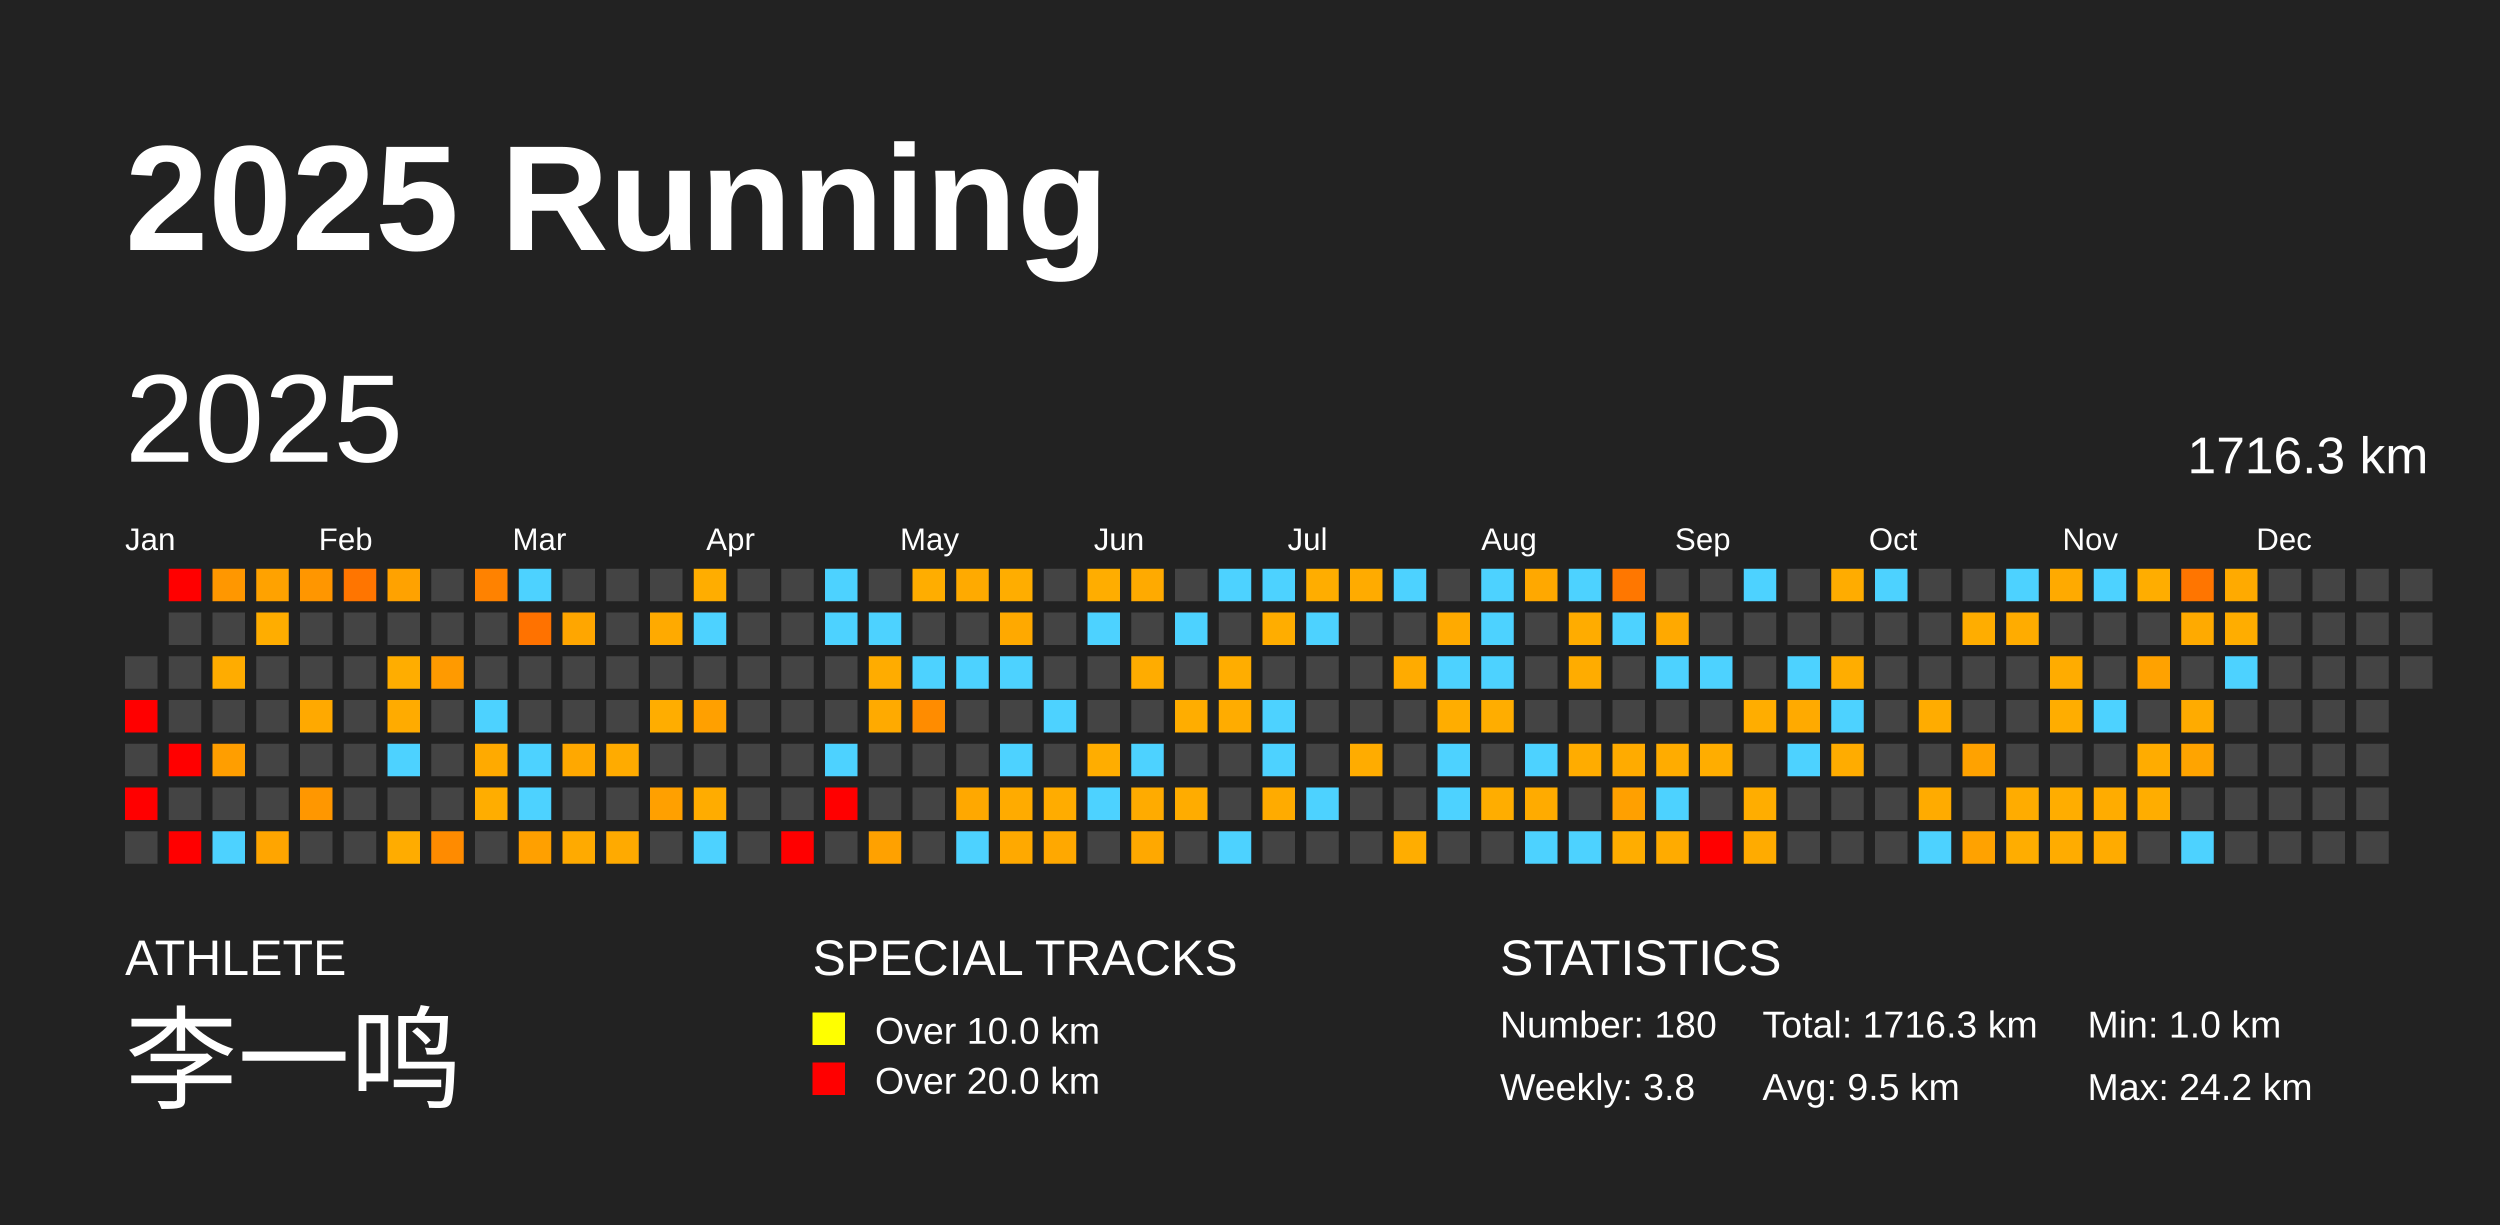
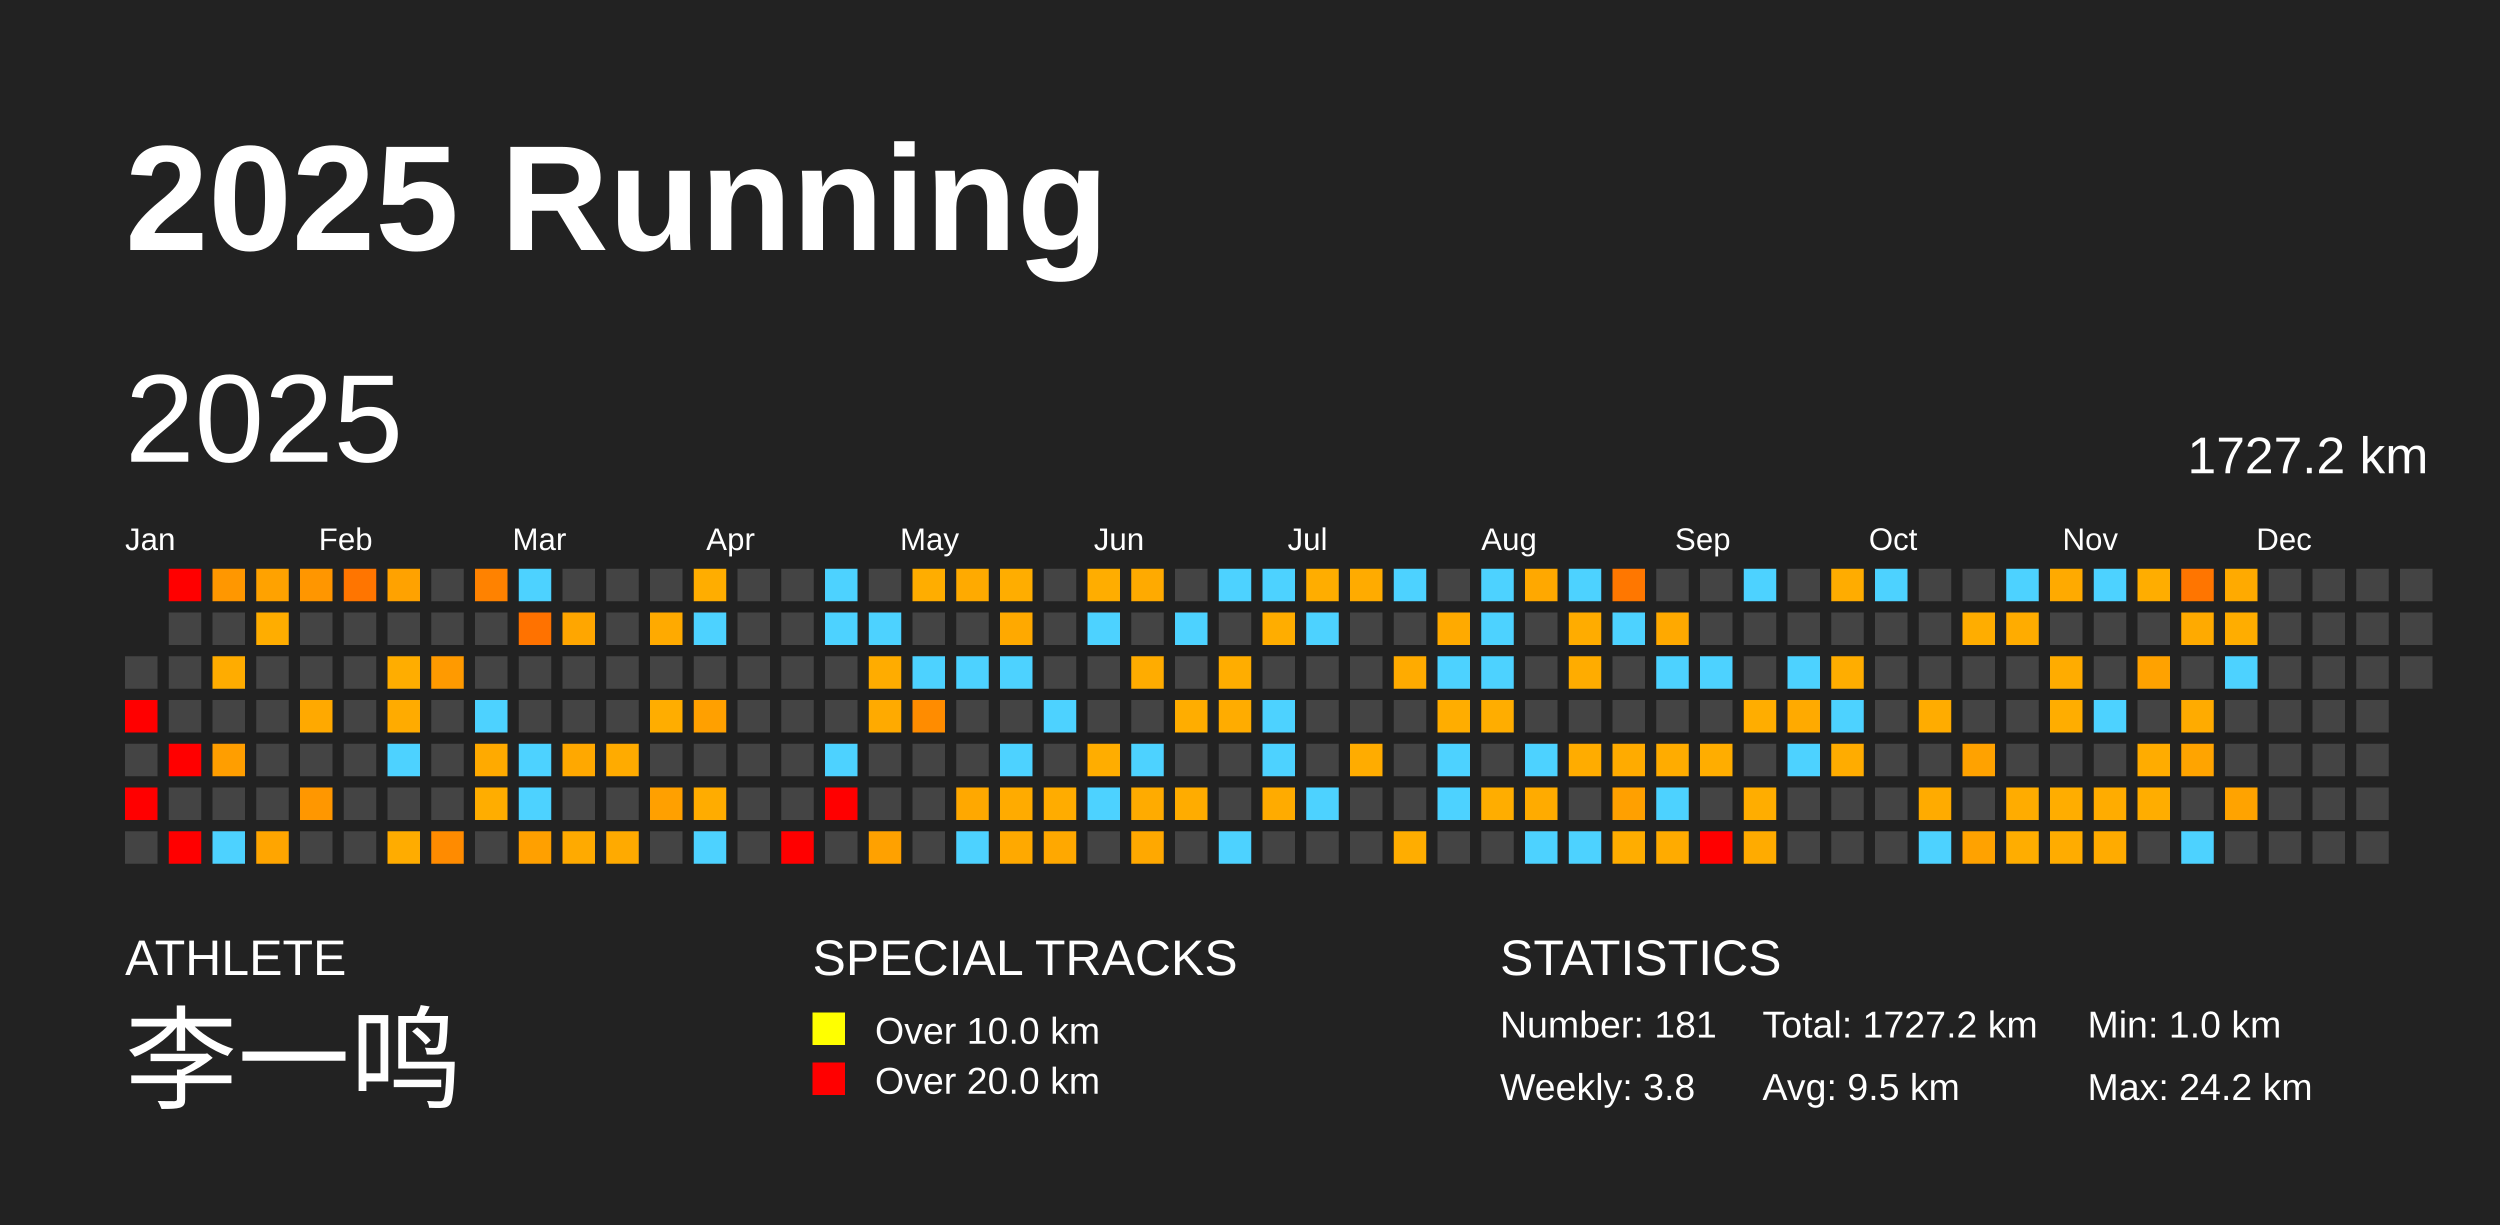
<svg xmlns="http://www.w3.org/2000/svg" baseProfile="full" height="98mm" version="1.1" viewBox="0,0,200,98" width="200mm">
  <defs />
  <rect fill="#222222" height="98" width="200" x="0" y="0" />
  <text fill="#FFFFFF" style="font-size:12px; font-family:Arial; font-weight:bold;" x="10" y="20">2025 Running</text>
  <text fill="#FFFFFF" style="font-size:4px; font-family:Arial" x="10" y="78">ATHLETE</text>
  <text fill="#FFFFFF" style="font-size:9px; font-family:Arial" x="10" y="88">李一鸣</text>
  <text fill="#FFFFFF" style="font-size:4px; font-family:Arial" x="65" y="78">SPECIAL TRACKS</text>
  <rect fill="yellow" height="2.6" width="2.6" x="65" y="81" />
  <text fill="#FFFFFF" style="font-size:3px; font-family:Arial" x="70" y="83.5">Over 10.0 km</text>
  <rect fill="red" height="2.6" width="2.6" x="65" y="85" />
  <text fill="#FFFFFF" style="font-size:3px; font-family:Arial" x="70" y="87.5">Over 20.0 km</text>
  <text fill="#FFFFFF" style="font-size:4px; font-family:Arial" x="120" y="78">STATISTICS</text>
-   <text fill="#FFFFFF" style="font-size:3px; font-family:Arial" x="120" y="83">Number: 180</text>
+   <text fill="#FFFFFF" style="font-size:3px; font-family:Arial" x="120" y="83">Number: 181</text>
  <text fill="#FFFFFF" style="font-size:3px; font-family:Arial" x="120" y="88">Weekly: 3.8</text>
-   <text fill="#FFFFFF" style="font-size:3px; font-family:Arial" x="141" y="83">Total: 1716.3 km</text>
+   <text fill="#FFFFFF" style="font-size:3px; font-family:Arial" x="141" y="83">Total: 1727.2 km</text>
  <text fill="#FFFFFF" style="font-size:3px; font-family:Arial" x="141" y="88">Avg: 9.5 km</text>
  <text fill="#FFFFFF" style="font-size:3px; font-family:Arial" x="167" y="83">Min: 1.0 km</text>
  <text fill="#FFFFFF" style="font-size:3px; font-family:Arial" x="167" y="88">Max: 24.2 km</text>
  <text dominant-baseline="hanging" fill="#FFFFFF" style="font-size:10.0px; font-family:Arial;" x="10" y="30">2025</text>
-   <text dominant-baseline="hanging" fill="#FFFFFF" style="font-size:4.125px; font-family:Arial;" x="175" y="35">1716.3 km</text>
+   <text dominant-baseline="hanging" fill="#FFFFFF" style="font-size:4.125px; font-family:Arial;" x="175" y="35">1727.2 km</text>
  <text fill="#FFFFFF" style="font-size:2.5px; font-family:Arial" x="10.0" y="44">Jan</text>
  <text fill="#FFFFFF" style="font-size:2.5px; font-family:Arial" x="25.5" y="44">Feb</text>
  <text fill="#FFFFFF" style="font-size:2.5px; font-family:Arial" x="41.0" y="44">Mar</text>
  <text fill="#FFFFFF" style="font-size:2.5px; font-family:Arial" x="56.5" y="44">Apr</text>
  <text fill="#FFFFFF" style="font-size:2.5px; font-family:Arial" x="72.0" y="44">May</text>
  <text fill="#FFFFFF" style="font-size:2.5px; font-family:Arial" x="87.5" y="44">Jun</text>
  <text fill="#FFFFFF" style="font-size:2.5px; font-family:Arial" x="103.0" y="44">Jul</text>
  <text fill="#FFFFFF" style="font-size:2.5px; font-family:Arial" x="118.5" y="44">Aug</text>
  <text fill="#FFFFFF" style="font-size:2.5px; font-family:Arial" x="134.0" y="44">Sep</text>
  <text fill="#FFFFFF" style="font-size:2.5px; font-family:Arial" x="149.5" y="44">Oct</text>
  <text fill="#FFFFFF" style="font-size:2.5px; font-family:Arial" x="165.0" y="44">Nov</text>
  <text fill="#FFFFFF" style="font-size:2.5px; font-family:Arial" x="180.5" y="44">Dec</text>
  <rect fill="#444444" height="2.6" width="2.6" x="10.0" y="52.5" />
  <rect fill="red" height="2.6" width="2.6" x="10.0" y="56.0" />
  <rect fill="#444444" height="2.6" width="2.6" x="10.0" y="59.5" />
  <rect fill="red" height="2.6" width="2.6" x="10.0" y="63.0" />
  <rect fill="#444444" height="2.6" width="2.6" x="10.0" y="66.5" />
  <rect fill="red" height="2.6" width="2.6" x="13.5" y="45.5" />
  <rect fill="#444444" height="2.6" width="2.6" x="13.5" y="49.0" />
  <rect fill="#444444" height="2.6" width="2.6" x="13.5" y="52.5" />
  <rect fill="#444444" height="2.6" width="2.6" x="13.5" y="56.0" />
  <rect fill="red" height="2.6" width="2.6" x="13.5" y="59.5" />
  <rect fill="#444444" height="2.6" width="2.6" x="13.5" y="63.0" />
  <rect fill="red" height="2.6" width="2.6" x="13.5" y="66.5" />
  <rect fill="#ff9700" height="2.6" width="2.6" x="17.0" y="45.5" />
  <rect fill="#444444" height="2.6" width="2.6" x="17.0" y="49.0" />
  <rect fill="#ffac00" height="2.6" width="2.6" x="17.0" y="52.5" />
  <rect fill="#444444" height="2.6" width="2.6" x="17.0" y="56.0" />
  <rect fill="#ff9e00" height="2.6" width="2.6" x="17.0" y="59.5" />
  <rect fill="#444444" height="2.6" width="2.6" x="17.0" y="63.0" />
  <rect fill="#4dd2ff" height="2.6" width="2.6" x="17.0" y="66.5" />
  <rect fill="#ffa200" height="2.6" width="2.6" x="20.5" y="45.5" />
  <rect fill="#ffad00" height="2.6" width="2.6" x="20.5" y="49.0" />
  <rect fill="#444444" height="2.6" width="2.6" x="20.5" y="52.5" />
  <rect fill="#444444" height="2.6" width="2.6" x="20.5" y="56.0" />
  <rect fill="#444444" height="2.6" width="2.6" x="20.5" y="59.5" />
  <rect fill="#444444" height="2.6" width="2.6" x="20.5" y="63.0" />
  <rect fill="#ffa500" height="2.6" width="2.6" x="20.5" y="66.5" />
  <rect fill="#ff9600" height="2.6" width="2.6" x="24.0" y="45.5" />
  <rect fill="#444444" height="2.6" width="2.6" x="24.0" y="49.0" />
  <rect fill="#444444" height="2.6" width="2.6" x="24.0" y="52.5" />
  <rect fill="#ffa900" height="2.6" width="2.6" x="24.0" y="56.0" />
  <rect fill="#444444" height="2.6" width="2.6" x="24.0" y="59.5" />
  <rect fill="#ff9700" height="2.6" width="2.6" x="24.0" y="63.0" />
  <rect fill="#444444" height="2.6" width="2.6" x="24.0" y="66.5" />
  <rect fill="#ff7500" height="2.6" width="2.6" x="27.5" y="45.5" />
  <rect fill="#444444" height="2.6" width="2.6" x="27.5" y="49.0" />
  <rect fill="#444444" height="2.6" width="2.6" x="27.5" y="52.5" />
  <rect fill="#444444" height="2.6" width="2.6" x="27.5" y="56.0" />
  <rect fill="#444444" height="2.6" width="2.6" x="27.5" y="59.5" />
  <rect fill="#444444" height="2.6" width="2.6" x="27.5" y="63.0" />
  <rect fill="#444444" height="2.6" width="2.6" x="27.5" y="66.5" />
  <rect fill="#ffa200" height="2.6" width="2.6" x="31.0" y="45.5" />
  <rect fill="#444444" height="2.6" width="2.6" x="31.0" y="49.0" />
  <rect fill="#ffad00" height="2.6" width="2.6" x="31.0" y="52.5" />
  <rect fill="#ffab00" height="2.6" width="2.6" x="31.0" y="56.0" />
  <rect fill="#4dd2ff" height="2.6" width="2.6" x="31.0" y="59.5" />
  <rect fill="#444444" height="2.6" width="2.6" x="31.0" y="63.0" />
  <rect fill="#ffac00" height="2.6" width="2.6" x="31.0" y="66.5" />
  <rect fill="#444444" height="2.6" width="2.6" x="34.5" y="45.5" />
  <rect fill="#444444" height="2.6" width="2.6" x="34.5" y="49.0" />
  <rect fill="#ff9a00" height="2.6" width="2.6" x="34.5" y="52.5" />
  <rect fill="#444444" height="2.6" width="2.6" x="34.5" y="56.0" />
  <rect fill="#444444" height="2.6" width="2.6" x="34.5" y="59.5" />
  <rect fill="#444444" height="2.6" width="2.6" x="34.5" y="63.0" />
  <rect fill="#ff8b00" height="2.6" width="2.6" x="34.5" y="66.5" />
  <rect fill="#ff8200" height="2.6" width="2.6" x="38.0" y="45.5" />
  <rect fill="#444444" height="2.6" width="2.6" x="38.0" y="49.0" />
  <rect fill="#444444" height="2.6" width="2.6" x="38.0" y="52.5" />
  <rect fill="#4dd2ff" height="2.6" width="2.6" x="38.0" y="56.0" />
  <rect fill="#ffaa00" height="2.6" width="2.6" x="38.0" y="59.5" />
  <rect fill="#ffad00" height="2.6" width="2.6" x="38.0" y="63.0" />
  <rect fill="#444444" height="2.6" width="2.6" x="38.0" y="66.5" />
  <rect fill="#4dd2ff" height="2.6" width="2.6" x="41.5" y="45.5" />
  <rect fill="#ff7200" height="2.6" width="2.6" x="41.5" y="49.0" />
  <rect fill="#444444" height="2.6" width="2.6" x="41.5" y="52.5" />
  <rect fill="#444444" height="2.6" width="2.6" x="41.5" y="56.0" />
  <rect fill="#4dd2ff" height="2.6" width="2.6" x="41.5" y="59.5" />
  <rect fill="#4dd2ff" height="2.6" width="2.6" x="41.5" y="63.0" />
  <rect fill="#ffa000" height="2.6" width="2.6" x="41.5" y="66.5" />
  <rect fill="#444444" height="2.6" width="2.6" x="45.0" y="45.5" />
  <rect fill="#ffa600" height="2.6" width="2.6" x="45.0" y="49.0" />
  <rect fill="#444444" height="2.6" width="2.6" x="45.0" y="52.5" />
  <rect fill="#444444" height="2.6" width="2.6" x="45.0" y="56.0" />
  <rect fill="#ffa800" height="2.6" width="2.6" x="45.0" y="59.5" />
  <rect fill="#444444" height="2.6" width="2.6" x="45.0" y="63.0" />
  <rect fill="#ffaa00" height="2.6" width="2.6" x="45.0" y="66.5" />
  <rect fill="#444444" height="2.6" width="2.6" x="48.5" y="45.5" />
  <rect fill="#444444" height="2.6" width="2.6" x="48.5" y="49.0" />
  <rect fill="#444444" height="2.6" width="2.6" x="48.5" y="52.5" />
  <rect fill="#444444" height="2.6" width="2.6" x="48.5" y="56.0" />
  <rect fill="#ffab00" height="2.6" width="2.6" x="48.5" y="59.5" />
  <rect fill="#444444" height="2.6" width="2.6" x="48.5" y="63.0" />
  <rect fill="#ffaa00" height="2.6" width="2.6" x="48.5" y="66.5" />
  <rect fill="#444444" height="2.6" width="2.6" x="52.0" y="45.5" />
  <rect fill="#ffaa00" height="2.6" width="2.6" x="52.0" y="49.0" />
  <rect fill="#444444" height="2.6" width="2.6" x="52.0" y="52.5" />
  <rect fill="#ffad00" height="2.6" width="2.6" x="52.0" y="56.0" />
  <rect fill="#444444" height="2.6" width="2.6" x="52.0" y="59.5" />
  <rect fill="#ffa000" height="2.6" width="2.6" x="52.0" y="63.0" />
  <rect fill="#444444" height="2.6" width="2.6" x="52.0" y="66.5" />
  <rect fill="#ffad00" height="2.6" width="2.6" x="55.5" y="45.5" />
  <rect fill="#4dd2ff" height="2.6" width="2.6" x="55.5" y="49.0" />
  <rect fill="#444444" height="2.6" width="2.6" x="55.5" y="52.5" />
  <rect fill="#ffa000" height="2.6" width="2.6" x="55.5" y="56.0" />
  <rect fill="#444444" height="2.6" width="2.6" x="55.5" y="59.5" />
  <rect fill="#ffac00" height="2.6" width="2.6" x="55.5" y="63.0" />
  <rect fill="#4dd2ff" height="2.6" width="2.6" x="55.5" y="66.5" />
  <rect fill="#444444" height="2.6" width="2.6" x="59.0" y="45.5" />
  <rect fill="#444444" height="2.6" width="2.6" x="59.0" y="49.0" />
  <rect fill="#444444" height="2.6" width="2.6" x="59.0" y="52.5" />
  <rect fill="#444444" height="2.6" width="2.6" x="59.0" y="56.0" />
  <rect fill="#444444" height="2.6" width="2.6" x="59.0" y="59.5" />
  <rect fill="#444444" height="2.6" width="2.6" x="59.0" y="63.0" />
  <rect fill="#444444" height="2.6" width="2.6" x="59.0" y="66.5" />
  <rect fill="#444444" height="2.6" width="2.6" x="62.5" y="45.5" />
  <rect fill="#444444" height="2.6" width="2.6" x="62.5" y="49.0" />
  <rect fill="#444444" height="2.6" width="2.6" x="62.5" y="52.5" />
  <rect fill="#444444" height="2.6" width="2.6" x="62.5" y="56.0" />
  <rect fill="#444444" height="2.6" width="2.6" x="62.5" y="59.5" />
  <rect fill="#444444" height="2.6" width="2.6" x="62.5" y="63.0" />
  <rect fill="red" height="2.6" width="2.6" x="62.5" y="66.5" />
  <rect fill="#4dd2ff" height="2.6" width="2.6" x="66.0" y="45.5" />
  <rect fill="#4dd2ff" height="2.6" width="2.6" x="66.0" y="49.0" />
  <rect fill="#444444" height="2.6" width="2.6" x="66.0" y="52.5" />
  <rect fill="#444444" height="2.6" width="2.6" x="66.0" y="56.0" />
  <rect fill="#4dd2ff" height="2.6" width="2.6" x="66.0" y="59.5" />
  <rect fill="red" height="2.6" width="2.6" x="66.0" y="63.0" />
  <rect fill="#444444" height="2.6" width="2.6" x="66.0" y="66.5" />
  <rect fill="#444444" height="2.6" width="2.6" x="69.5" y="45.5" />
  <rect fill="#4dd2ff" height="2.6" width="2.6" x="69.5" y="49.0" />
  <rect fill="#ffac00" height="2.6" width="2.6" x="69.5" y="52.5" />
  <rect fill="#ffaa00" height="2.6" width="2.6" x="69.5" y="56.0" />
  <rect fill="#444444" height="2.6" width="2.6" x="69.5" y="59.5" />
  <rect fill="#444444" height="2.6" width="2.6" x="69.5" y="63.0" />
  <rect fill="#ffa100" height="2.6" width="2.6" x="69.5" y="66.5" />
  <rect fill="#ffad00" height="2.6" width="2.6" x="73.0" y="45.5" />
  <rect fill="#444444" height="2.6" width="2.6" x="73.0" y="49.0" />
  <rect fill="#4dd2ff" height="2.6" width="2.6" x="73.0" y="52.5" />
  <rect fill="#ff8c00" height="2.6" width="2.6" x="73.0" y="56.0" />
  <rect fill="#444444" height="2.6" width="2.6" x="73.0" y="59.5" />
  <rect fill="#444444" height="2.6" width="2.6" x="73.0" y="63.0" />
  <rect fill="#444444" height="2.6" width="2.6" x="73.0" y="66.5" />
  <rect fill="#ffaa00" height="2.6" width="2.6" x="76.5" y="45.5" />
  <rect fill="#444444" height="2.6" width="2.6" x="76.5" y="49.0" />
  <rect fill="#4dd2ff" height="2.6" width="2.6" x="76.5" y="52.5" />
  <rect fill="#444444" height="2.6" width="2.6" x="76.5" y="56.0" />
  <rect fill="#444444" height="2.6" width="2.6" x="76.5" y="59.5" />
  <rect fill="#ffa800" height="2.6" width="2.6" x="76.5" y="63.0" />
  <rect fill="#4dd2ff" height="2.6" width="2.6" x="76.5" y="66.5" />
  <rect fill="#ffad00" height="2.6" width="2.6" x="80.0" y="45.5" />
  <rect fill="#ffa900" height="2.6" width="2.6" x="80.0" y="49.0" />
  <rect fill="#4dd2ff" height="2.6" width="2.6" x="80.0" y="52.5" />
  <rect fill="#444444" height="2.6" width="2.6" x="80.0" y="56.0" />
  <rect fill="#4dd2ff" height="2.6" width="2.6" x="80.0" y="59.5" />
  <rect fill="#ffab00" height="2.6" width="2.6" x="80.0" y="63.0" />
  <rect fill="#ffa900" height="2.6" width="2.6" x="80.0" y="66.5" />
  <rect fill="#444444" height="2.6" width="2.6" x="83.5" y="45.5" />
  <rect fill="#444444" height="2.6" width="2.6" x="83.5" y="49.0" />
  <rect fill="#444444" height="2.6" width="2.6" x="83.5" y="52.5" />
  <rect fill="#4dd2ff" height="2.6" width="2.6" x="83.5" y="56.0" />
  <rect fill="#444444" height="2.6" width="2.6" x="83.5" y="59.5" />
  <rect fill="#ffac00" height="2.6" width="2.6" x="83.5" y="63.0" />
  <rect fill="#ffa800" height="2.6" width="2.6" x="83.5" y="66.5" />
  <rect fill="#ffad00" height="2.6" width="2.6" x="87.0" y="45.5" />
  <rect fill="#4dd2ff" height="2.6" width="2.6" x="87.0" y="49.0" />
  <rect fill="#444444" height="2.6" width="2.6" x="87.0" y="52.5" />
  <rect fill="#444444" height="2.6" width="2.6" x="87.0" y="56.0" />
  <rect fill="#ffad00" height="2.6" width="2.6" x="87.0" y="59.5" />
  <rect fill="#4dd2ff" height="2.6" width="2.6" x="87.0" y="63.0" />
  <rect fill="#444444" height="2.6" width="2.6" x="87.0" y="66.5" />
  <rect fill="#ffaa00" height="2.6" width="2.6" x="90.5" y="45.5" />
  <rect fill="#444444" height="2.6" width="2.6" x="90.5" y="49.0" />
  <rect fill="#ffac00" height="2.6" width="2.6" x="90.5" y="52.5" />
  <rect fill="#444444" height="2.6" width="2.6" x="90.5" y="56.0" />
  <rect fill="#4dd2ff" height="2.6" width="2.6" x="90.5" y="59.5" />
  <rect fill="#ffab00" height="2.6" width="2.6" x="90.5" y="63.0" />
  <rect fill="#ffa800" height="2.6" width="2.6" x="90.5" y="66.5" />
  <rect fill="#444444" height="2.6" width="2.6" x="94.0" y="45.5" />
  <rect fill="#4dd2ff" height="2.6" width="2.6" x="94.0" y="49.0" />
  <rect fill="#444444" height="2.6" width="2.6" x="94.0" y="52.5" />
  <rect fill="#ffad00" height="2.6" width="2.6" x="94.0" y="56.0" />
  <rect fill="#444444" height="2.6" width="2.6" x="94.0" y="59.5" />
  <rect fill="#ffac00" height="2.6" width="2.6" x="94.0" y="63.0" />
  <rect fill="#444444" height="2.6" width="2.6" x="94.0" y="66.5" />
  <rect fill="#4dd2ff" height="2.6" width="2.6" x="97.5" y="45.5" />
  <rect fill="#444444" height="2.6" width="2.6" x="97.5" y="49.0" />
  <rect fill="#ffad00" height="2.6" width="2.6" x="97.5" y="52.5" />
  <rect fill="#ffac00" height="2.6" width="2.6" x="97.5" y="56.0" />
  <rect fill="#444444" height="2.6" width="2.6" x="97.5" y="59.5" />
  <rect fill="#444444" height="2.6" width="2.6" x="97.5" y="63.0" />
  <rect fill="#4dd2ff" height="2.6" width="2.6" x="97.5" y="66.5" />
  <rect fill="#4dd2ff" height="2.6" width="2.6" x="101.0" y="45.5" />
  <rect fill="#ffad00" height="2.6" width="2.6" x="101.0" y="49.0" />
  <rect fill="#444444" height="2.6" width="2.6" x="101.0" y="52.5" />
  <rect fill="#4dd2ff" height="2.6" width="2.6" x="101.0" y="56.0" />
  <rect fill="#4dd2ff" height="2.6" width="2.6" x="101.0" y="59.5" />
  <rect fill="#ffab00" height="2.6" width="2.6" x="101.0" y="63.0" />
  <rect fill="#444444" height="2.6" width="2.6" x="101.0" y="66.5" />
  <rect fill="#ffad00" height="2.6" width="2.6" x="104.5" y="45.5" />
  <rect fill="#4dd2ff" height="2.6" width="2.6" x="104.5" y="49.0" />
  <rect fill="#444444" height="2.6" width="2.6" x="104.5" y="52.5" />
  <rect fill="#444444" height="2.6" width="2.6" x="104.5" y="56.0" />
  <rect fill="#444444" height="2.6" width="2.6" x="104.5" y="59.5" />
  <rect fill="#4dd2ff" height="2.6" width="2.6" x="104.5" y="63.0" />
  <rect fill="#444444" height="2.6" width="2.6" x="104.5" y="66.5" />
  <rect fill="#ffab00" height="2.6" width="2.6" x="108.0" y="45.5" />
  <rect fill="#444444" height="2.6" width="2.6" x="108.0" y="49.0" />
  <rect fill="#444444" height="2.6" width="2.6" x="108.0" y="52.5" />
  <rect fill="#444444" height="2.6" width="2.6" x="108.0" y="56.0" />
  <rect fill="#ffac00" height="2.6" width="2.6" x="108.0" y="59.5" />
  <rect fill="#444444" height="2.6" width="2.6" x="108.0" y="63.0" />
  <rect fill="#444444" height="2.6" width="2.6" x="108.0" y="66.5" />
  <rect fill="#4dd2ff" height="2.6" width="2.6" x="111.5" y="45.5" />
  <rect fill="#444444" height="2.6" width="2.6" x="111.5" y="49.0" />
  <rect fill="#ffab00" height="2.6" width="2.6" x="111.5" y="52.5" />
  <rect fill="#444444" height="2.6" width="2.6" x="111.5" y="56.0" />
  <rect fill="#444444" height="2.6" width="2.6" x="111.5" y="59.5" />
  <rect fill="#444444" height="2.6" width="2.6" x="111.5" y="63.0" />
  <rect fill="#ffad00" height="2.6" width="2.6" x="111.5" y="66.5" />
  <rect fill="#444444" height="2.6" width="2.6" x="115.0" y="45.5" />
  <rect fill="#ffaa00" height="2.6" width="2.6" x="115.0" y="49.0" />
  <rect fill="#4dd2ff" height="2.6" width="2.6" x="115.0" y="52.5" />
  <rect fill="#ffad00" height="2.6" width="2.6" x="115.0" y="56.0" />
  <rect fill="#4dd2ff" height="2.6" width="2.6" x="115.0" y="59.5" />
  <rect fill="#4dd2ff" height="2.6" width="2.6" x="115.0" y="63.0" />
  <rect fill="#444444" height="2.6" width="2.6" x="115.0" y="66.5" />
  <rect fill="#4dd2ff" height="2.6" width="2.6" x="118.5" y="45.5" />
  <rect fill="#4dd2ff" height="2.6" width="2.6" x="118.5" y="49.0" />
  <rect fill="#4dd2ff" height="2.6" width="2.6" x="118.5" y="52.5" />
  <rect fill="#ffad00" height="2.6" width="2.6" x="118.5" y="56.0" />
  <rect fill="#444444" height="2.6" width="2.6" x="118.5" y="59.5" />
  <rect fill="#ffad00" height="2.6" width="2.6" x="118.5" y="63.0" />
  <rect fill="#444444" height="2.6" width="2.6" x="118.5" y="66.5" />
  <rect fill="#ffa800" height="2.6" width="2.6" x="122.0" y="45.5" />
  <rect fill="#444444" height="2.6" width="2.6" x="122.0" y="49.0" />
  <rect fill="#444444" height="2.6" width="2.6" x="122.0" y="52.5" />
  <rect fill="#444444" height="2.6" width="2.6" x="122.0" y="56.0" />
  <rect fill="#4dd2ff" height="2.6" width="2.6" x="122.0" y="59.5" />
  <rect fill="#ffab00" height="2.6" width="2.6" x="122.0" y="63.0" />
  <rect fill="#4dd2ff" height="2.6" width="2.6" x="122.0" y="66.5" />
  <rect fill="#4dd2ff" height="2.6" width="2.6" x="125.5" y="45.5" />
  <rect fill="#ffac00" height="2.6" width="2.6" x="125.5" y="49.0" />
  <rect fill="#ffac00" height="2.6" width="2.6" x="125.5" y="52.5" />
  <rect fill="#444444" height="2.6" width="2.6" x="125.5" y="56.0" />
  <rect fill="#ffac00" height="2.6" width="2.6" x="125.5" y="59.5" />
  <rect fill="#444444" height="2.6" width="2.6" x="125.5" y="63.0" />
  <rect fill="#4dd2ff" height="2.6" width="2.6" x="125.5" y="66.5" />
  <rect fill="#ff7700" height="2.6" width="2.6" x="129.0" y="45.5" />
  <rect fill="#4dd2ff" height="2.6" width="2.6" x="129.0" y="49.0" />
  <rect fill="#444444" height="2.6" width="2.6" x="129.0" y="52.5" />
  <rect fill="#444444" height="2.6" width="2.6" x="129.0" y="56.0" />
  <rect fill="#ffab00" height="2.6" width="2.6" x="129.0" y="59.5" />
  <rect fill="#ffa000" height="2.6" width="2.6" x="129.0" y="63.0" />
  <rect fill="#ffad00" height="2.6" width="2.6" x="129.0" y="66.5" />
  <rect fill="#444444" height="2.6" width="2.6" x="132.5" y="45.5" />
  <rect fill="#ffa900" height="2.6" width="2.6" x="132.5" y="49.0" />
  <rect fill="#4dd2ff" height="2.6" width="2.6" x="132.5" y="52.5" />
  <rect fill="#444444" height="2.6" width="2.6" x="132.5" y="56.0" />
  <rect fill="#ffac00" height="2.6" width="2.6" x="132.5" y="59.5" />
  <rect fill="#4dd2ff" height="2.6" width="2.6" x="132.5" y="63.0" />
  <rect fill="#ffab00" height="2.6" width="2.6" x="132.5" y="66.5" />
  <rect fill="#444444" height="2.6" width="2.6" x="136.0" y="45.5" />
  <rect fill="#444444" height="2.6" width="2.6" x="136.0" y="49.0" />
  <rect fill="#4dd2ff" height="2.6" width="2.6" x="136.0" y="52.5" />
  <rect fill="#444444" height="2.6" width="2.6" x="136.0" y="56.0" />
  <rect fill="#ffad00" height="2.6" width="2.6" x="136.0" y="59.5" />
  <rect fill="#444444" height="2.6" width="2.6" x="136.0" y="63.0" />
  <rect fill="red" height="2.6" width="2.6" x="136.0" y="66.5" />
  <rect fill="#4dd2ff" height="2.6" width="2.6" x="139.5" y="45.5" />
  <rect fill="#444444" height="2.6" width="2.6" x="139.5" y="49.0" />
  <rect fill="#444444" height="2.6" width="2.6" x="139.5" y="52.5" />
  <rect fill="#ffad00" height="2.6" width="2.6" x="139.5" y="56.0" />
  <rect fill="#444444" height="2.6" width="2.6" x="139.5" y="59.5" />
  <rect fill="#ffad00" height="2.6" width="2.6" x="139.5" y="63.0" />
  <rect fill="#ffab00" height="2.6" width="2.6" x="139.5" y="66.5" />
  <rect fill="#444444" height="2.6" width="2.6" x="143.0" y="45.5" />
  <rect fill="#444444" height="2.6" width="2.6" x="143.0" y="49.0" />
  <rect fill="#4dd2ff" height="2.6" width="2.6" x="143.0" y="52.5" />
  <rect fill="#ffaa00" height="2.6" width="2.6" x="143.0" y="56.0" />
  <rect fill="#4dd2ff" height="2.6" width="2.6" x="143.0" y="59.5" />
  <rect fill="#444444" height="2.6" width="2.6" x="143.0" y="63.0" />
  <rect fill="#444444" height="2.6" width="2.6" x="143.0" y="66.5" />
  <rect fill="#ffac00" height="2.6" width="2.6" x="146.5" y="45.5" />
  <rect fill="#444444" height="2.6" width="2.6" x="146.5" y="49.0" />
  <rect fill="#ffad00" height="2.6" width="2.6" x="146.5" y="52.5" />
  <rect fill="#4dd2ff" height="2.6" width="2.6" x="146.5" y="56.0" />
  <rect fill="#ffac00" height="2.6" width="2.6" x="146.5" y="59.5" />
  <rect fill="#444444" height="2.6" width="2.6" x="146.5" y="63.0" />
  <rect fill="#444444" height="2.6" width="2.6" x="146.5" y="66.5" />
  <rect fill="#4dd2ff" height="2.6" width="2.6" x="150.0" y="45.5" />
  <rect fill="#444444" height="2.6" width="2.6" x="150.0" y="49.0" />
  <rect fill="#444444" height="2.6" width="2.6" x="150.0" y="52.5" />
  <rect fill="#444444" height="2.6" width="2.6" x="150.0" y="56.0" />
  <rect fill="#444444" height="2.6" width="2.6" x="150.0" y="59.5" />
  <rect fill="#444444" height="2.6" width="2.6" x="150.0" y="63.0" />
  <rect fill="#444444" height="2.6" width="2.6" x="150.0" y="66.5" />
  <rect fill="#444444" height="2.6" width="2.6" x="153.5" y="45.5" />
  <rect fill="#444444" height="2.6" width="2.6" x="153.5" y="49.0" />
  <rect fill="#444444" height="2.6" width="2.6" x="153.5" y="52.5" />
  <rect fill="#ffac00" height="2.6" width="2.6" x="153.5" y="56.0" />
  <rect fill="#444444" height="2.6" width="2.6" x="153.5" y="59.5" />
  <rect fill="#ffab00" height="2.6" width="2.6" x="153.5" y="63.0" />
  <rect fill="#4dd2ff" height="2.6" width="2.6" x="153.5" y="66.5" />
  <rect fill="#444444" height="2.6" width="2.6" x="157.0" y="45.5" />
  <rect fill="#ffad00" height="2.6" width="2.6" x="157.0" y="49.0" />
  <rect fill="#444444" height="2.6" width="2.6" x="157.0" y="52.5" />
  <rect fill="#444444" height="2.6" width="2.6" x="157.0" y="56.0" />
  <rect fill="#ffa200" height="2.6" width="2.6" x="157.0" y="59.5" />
  <rect fill="#444444" height="2.6" width="2.6" x="157.0" y="63.0" />
  <rect fill="#ffa200" height="2.6" width="2.6" x="157.0" y="66.5" />
  <rect fill="#4dd2ff" height="2.6" width="2.6" x="160.5" y="45.5" />
  <rect fill="#ffac00" height="2.6" width="2.6" x="160.5" y="49.0" />
  <rect fill="#444444" height="2.6" width="2.6" x="160.5" y="52.5" />
  <rect fill="#444444" height="2.6" width="2.6" x="160.5" y="56.0" />
  <rect fill="#444444" height="2.6" width="2.6" x="160.5" y="59.5" />
  <rect fill="#ffac00" height="2.6" width="2.6" x="160.5" y="63.0" />
  <rect fill="#ffad00" height="2.6" width="2.6" x="160.5" y="66.5" />
  <rect fill="#ffaa00" height="2.6" width="2.6" x="164.0" y="45.5" />
  <rect fill="#444444" height="2.6" width="2.6" x="164.0" y="49.0" />
  <rect fill="#ffac00" height="2.6" width="2.6" x="164.0" y="52.5" />
  <rect fill="#ffad00" height="2.6" width="2.6" x="164.0" y="56.0" />
  <rect fill="#444444" height="2.6" width="2.6" x="164.0" y="59.5" />
  <rect fill="#ffad00" height="2.6" width="2.6" x="164.0" y="63.0" />
  <rect fill="#ffac00" height="2.6" width="2.6" x="164.0" y="66.5" />
  <rect fill="#4dd2ff" height="2.6" width="2.6" x="167.5" y="45.5" />
  <rect fill="#444444" height="2.6" width="2.6" x="167.5" y="49.0" />
  <rect fill="#444444" height="2.6" width="2.6" x="167.5" y="52.5" />
  <rect fill="#4dd2ff" height="2.6" width="2.6" x="167.5" y="56.0" />
  <rect fill="#444444" height="2.6" width="2.6" x="167.5" y="59.5" />
  <rect fill="#ffac00" height="2.6" width="2.6" x="167.5" y="63.0" />
  <rect fill="#ffab00" height="2.6" width="2.6" x="167.5" y="66.5" />
  <rect fill="#ffad00" height="2.6" width="2.6" x="171.0" y="45.5" />
  <rect fill="#444444" height="2.6" width="2.6" x="171.0" y="49.0" />
  <rect fill="#ffa200" height="2.6" width="2.6" x="171.0" y="52.5" />
  <rect fill="#444444" height="2.6" width="2.6" x="171.0" y="56.0" />
  <rect fill="#ffac00" height="2.6" width="2.6" x="171.0" y="59.5" />
  <rect fill="#ffad00" height="2.6" width="2.6" x="171.0" y="63.0" />
  <rect fill="#444444" height="2.6" width="2.6" x="171.0" y="66.5" />
  <rect fill="#ff7500" height="2.6" width="2.6" x="174.5" y="45.5" />
  <rect fill="#ffaa00" height="2.6" width="2.6" x="174.5" y="49.0" />
  <rect fill="#444444" height="2.6" width="2.6" x="174.5" y="52.5" />
  <rect fill="#ffab00" height="2.6" width="2.6" x="174.5" y="56.0" />
  <rect fill="#ffa400" height="2.6" width="2.6" x="174.5" y="59.5" />
  <rect fill="#444444" height="2.6" width="2.6" x="174.5" y="63.0" />
  <rect fill="#4dd2ff" height="2.6" width="2.6" x="174.5" y="66.5" />
  <rect fill="#ffaa00" height="2.6" width="2.6" x="178.0" y="45.5" />
  <rect fill="#ffad00" height="2.6" width="2.6" x="178.0" y="49.0" />
  <rect fill="#4dd2ff" height="2.6" width="2.6" x="178.0" y="52.5" />
  <rect fill="#444444" height="2.6" width="2.6" x="178.0" y="56.0" />
  <rect fill="#444444" height="2.6" width="2.6" x="178.0" y="59.5" />
-   <rect fill="#444444" height="2.6" width="2.6" x="178.0" y="63.0" />
+   <rect fill="#ffa300" height="2.6" width="2.6" x="178.0" y="63.0" />
  <rect fill="#444444" height="2.6" width="2.6" x="178.0" y="66.5" />
  <rect fill="#444444" height="2.6" width="2.6" x="181.5" y="45.5" />
  <rect fill="#444444" height="2.6" width="2.6" x="181.5" y="49.0" />
  <rect fill="#444444" height="2.6" width="2.6" x="181.5" y="52.5" />
  <rect fill="#444444" height="2.6" width="2.6" x="181.5" y="56.0" />
  <rect fill="#444444" height="2.6" width="2.6" x="181.5" y="59.5" />
  <rect fill="#444444" height="2.6" width="2.6" x="181.5" y="63.0" />
  <rect fill="#444444" height="2.6" width="2.6" x="181.5" y="66.5" />
  <rect fill="#444444" height="2.6" width="2.6" x="185.0" y="45.5" />
  <rect fill="#444444" height="2.6" width="2.6" x="185.0" y="49.0" />
  <rect fill="#444444" height="2.6" width="2.6" x="185.0" y="52.5" />
  <rect fill="#444444" height="2.6" width="2.6" x="185.0" y="56.0" />
  <rect fill="#444444" height="2.6" width="2.6" x="185.0" y="59.5" />
  <rect fill="#444444" height="2.6" width="2.6" x="185.0" y="63.0" />
  <rect fill="#444444" height="2.6" width="2.6" x="185.0" y="66.5" />
  <rect fill="#444444" height="2.6" width="2.6" x="188.5" y="45.5" />
  <rect fill="#444444" height="2.6" width="2.6" x="188.5" y="49.0" />
  <rect fill="#444444" height="2.6" width="2.6" x="188.5" y="52.5" />
  <rect fill="#444444" height="2.6" width="2.6" x="188.5" y="56.0" />
  <rect fill="#444444" height="2.6" width="2.6" x="188.5" y="59.5" />
  <rect fill="#444444" height="2.6" width="2.6" x="188.5" y="63.0" />
  <rect fill="#444444" height="2.6" width="2.6" x="188.5" y="66.5" />
  <rect fill="#444444" height="2.6" width="2.6" x="192.0" y="45.5" />
  <rect fill="#444444" height="2.6" width="2.6" x="192.0" y="49.0" />
  <rect fill="#444444" height="2.6" width="2.6" x="192.0" y="52.5" />
</svg>
